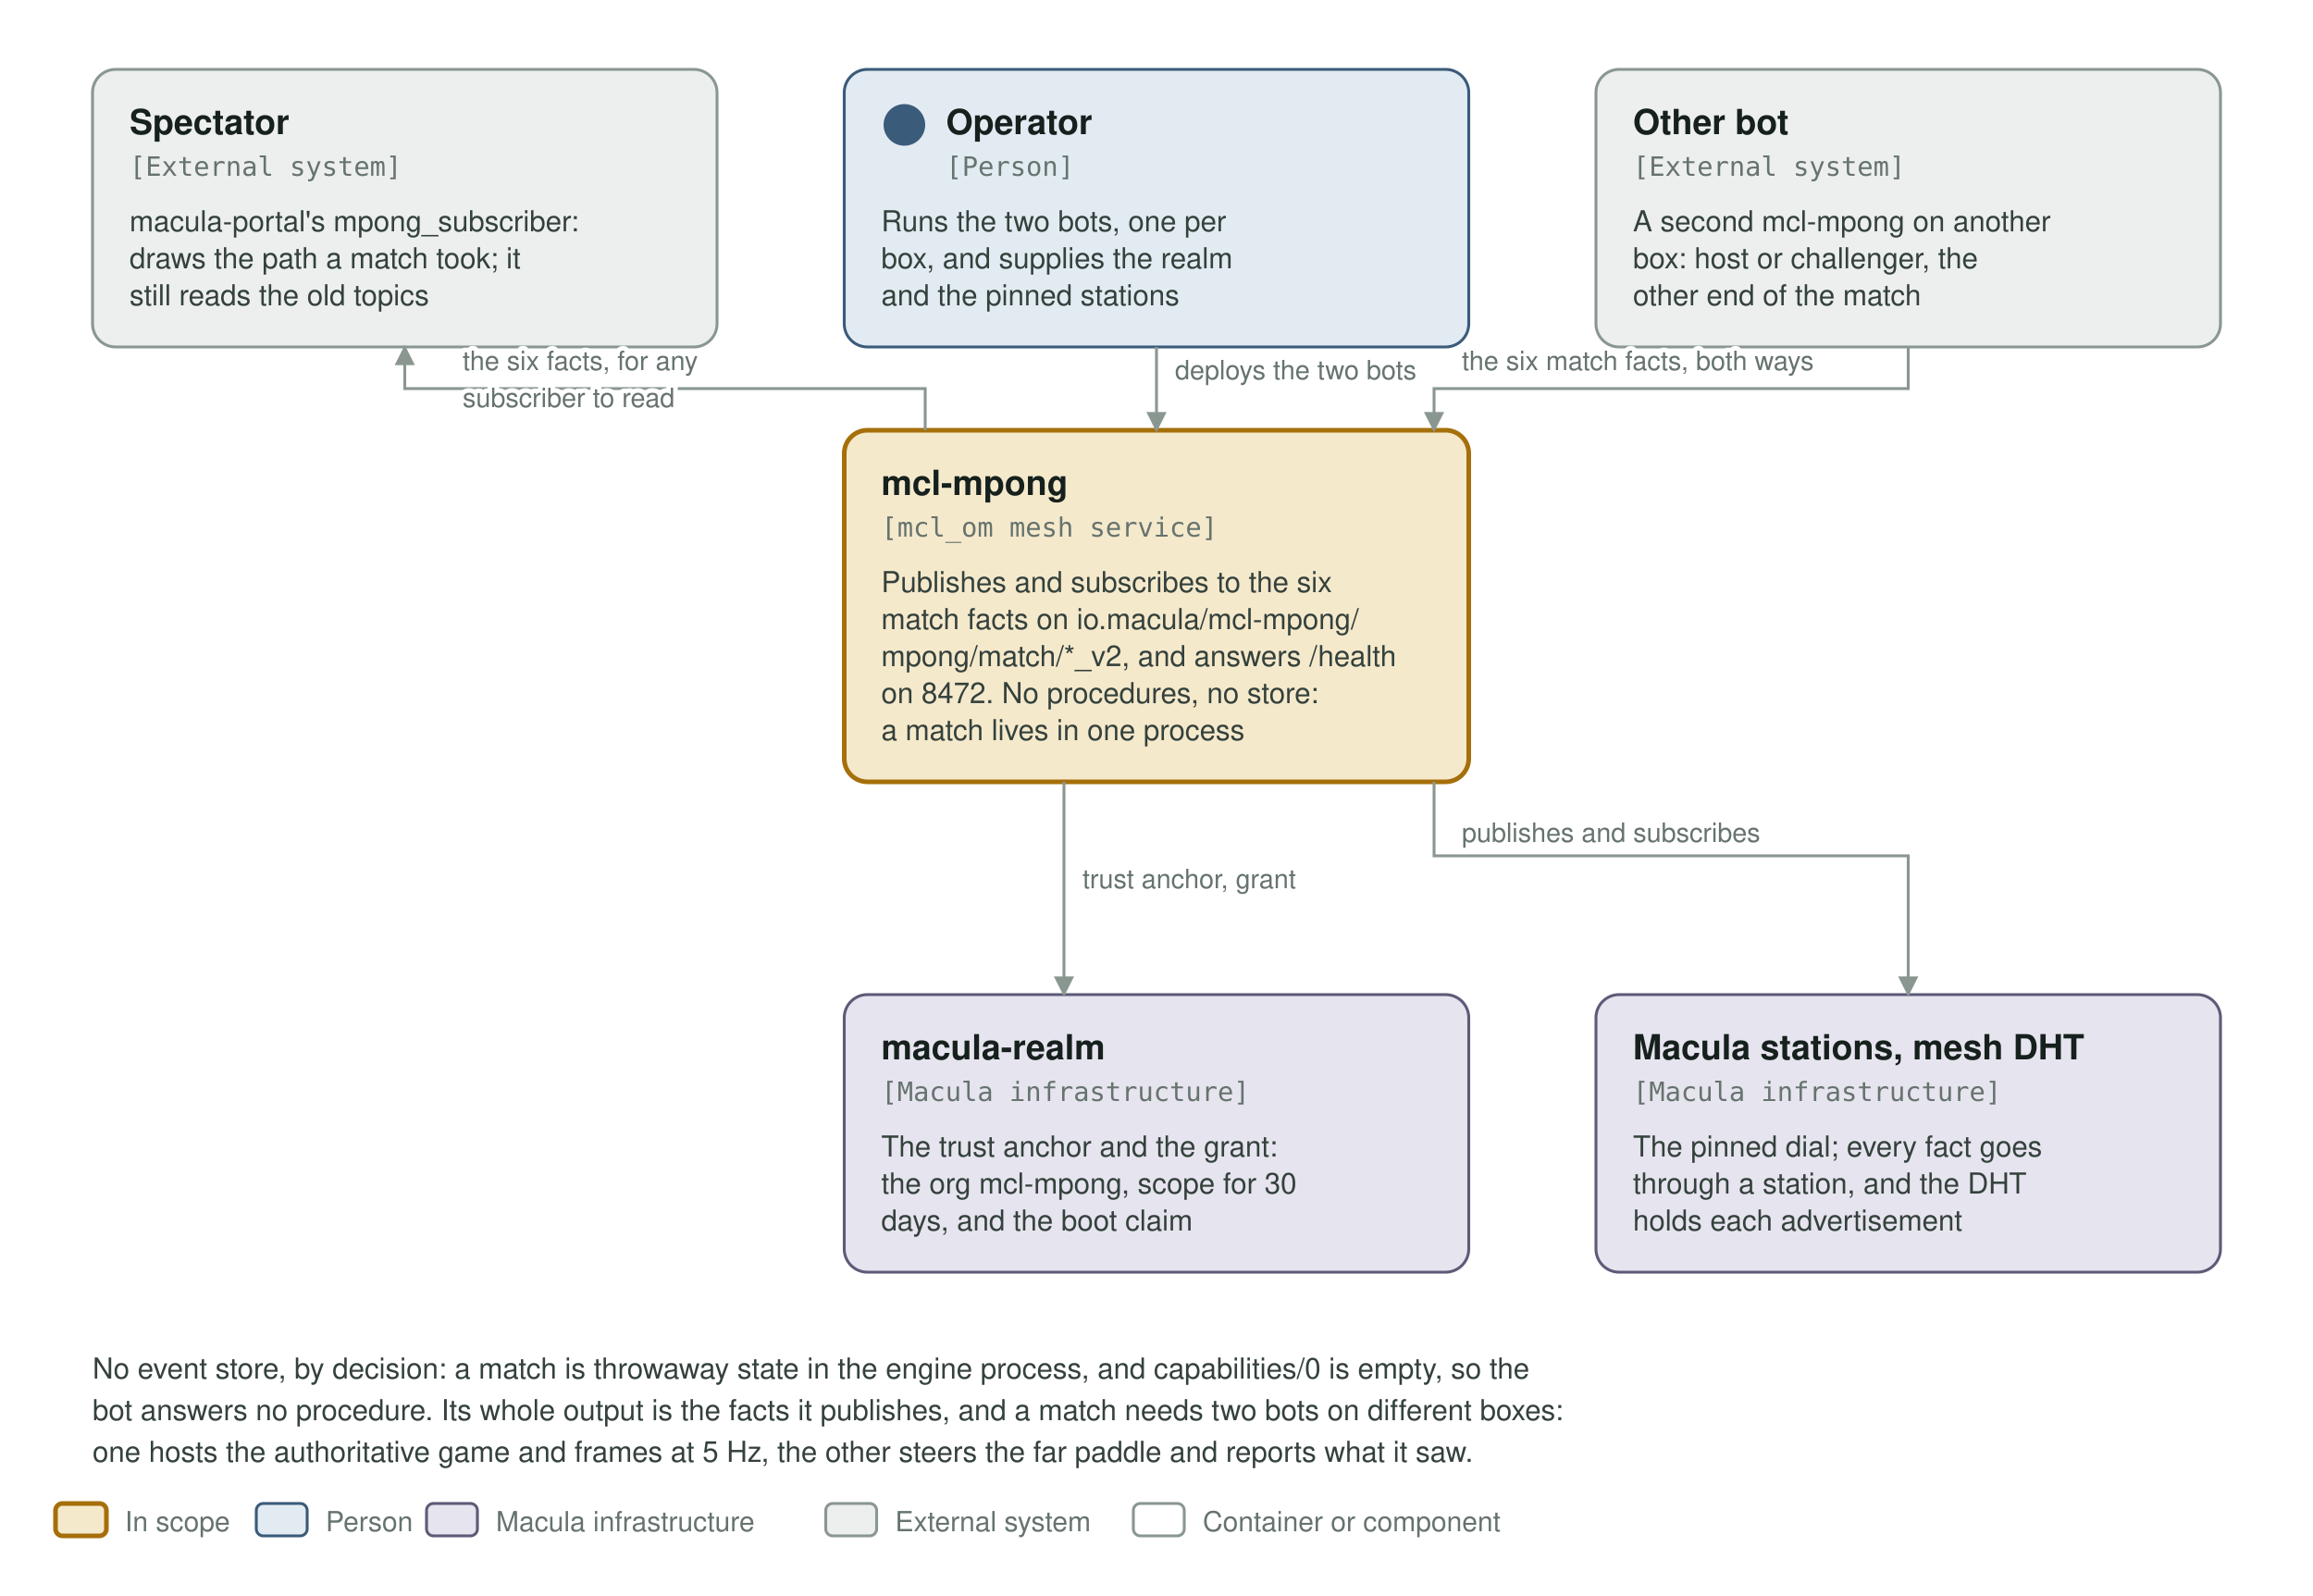
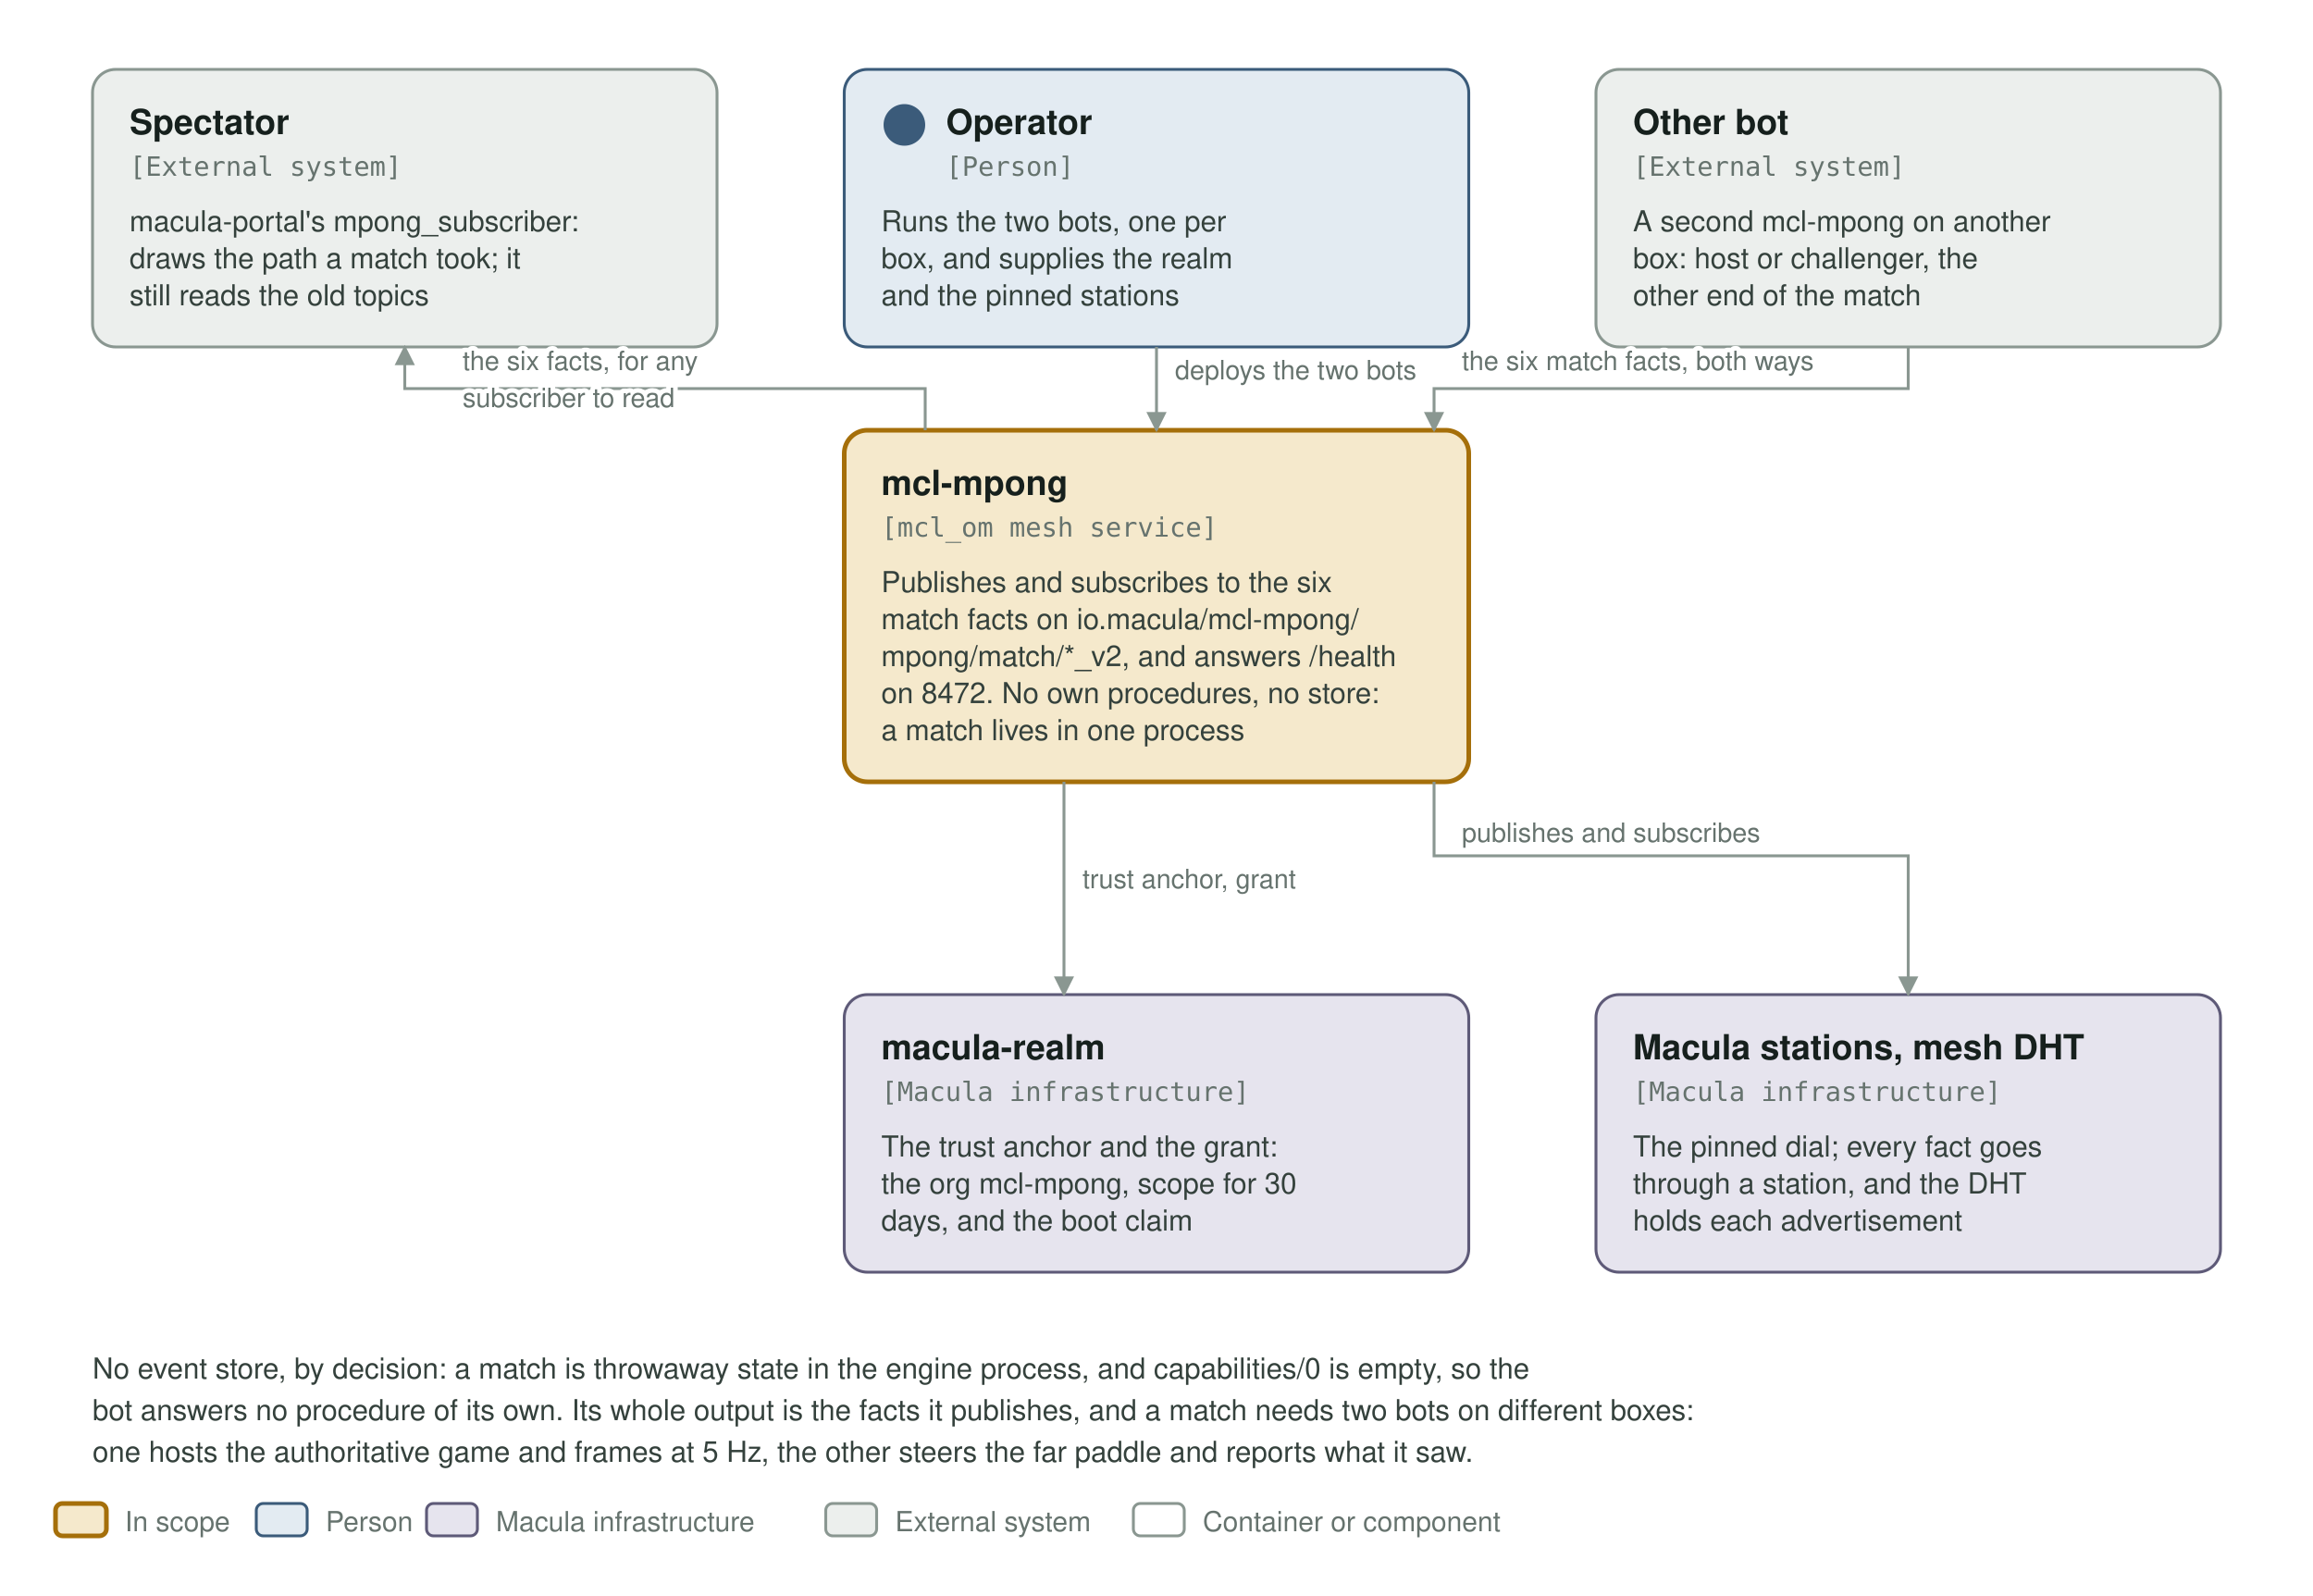
<svg xmlns="http://www.w3.org/2000/svg" viewBox="0 0 1000 690" role="img" aria-label="mcl-mpong system context">
  <style>
.t-name { font-family: "Atkinson Hyperlegible", "Segoe UI", system-ui, -apple-system, Helvetica, Arial, sans-serif; font-size: 15px; font-weight: 700; }
.t-desc { font-family: "Atkinson Hyperlegible", "Segoe UI", system-ui, -apple-system, Helvetica, Arial, sans-serif; font-size: 12.5px; }
.t-rel { font-family: "Atkinson Hyperlegible", "Segoe UI", system-ui, -apple-system, Helvetica, Arial, sans-serif; font-size: 11.5px; paint-order: stroke; stroke-width: 4px; stroke-linejoin: round; }
.t-code { font-family: "JetBrains Mono", ui-monospace, Menlo, Consolas, monospace; font-size: 13px; font-weight: 600; }
.t-type { font-family: "JetBrains Mono", ui-monospace, Menlo, Consolas, monospace; font-size: 11.5px; }
.t-bound { font-family: "JetBrains Mono", ui-monospace, Menlo, Consolas, monospace; font-size: 12px; font-weight: 600; }
.t-leg { font-family: "Atkinson Hyperlegible", "Segoe UI", system-ui, -apple-system, Helvetica, Arial, sans-serif; font-size: 12px; }
.edge { fill: none; stroke-width: 1.25; }
.edge-later { fill: none; stroke-width: 1.25; stroke-dasharray: 5 4; }
.bg { fill: #FFFFFF; }
.b-sys { fill: #F5E9CC; stroke: #A56F0A; stroke-width: 2; }
.b-per { fill: #E3EBF2; stroke: #3B5B7A; stroke-width: 1.25; }
.b-mac { fill: #E6E4EE; stroke: #5E5A78; stroke-width: 1.25; }
.b-ext { fill: #ECEFED; stroke: #8A9791; stroke-width: 1.25; }
.b-cmp { fill: #FFFFFF; stroke: #8A9791; stroke-width: 1.25; }
.b-later { fill: none; stroke: #8A9791; stroke-width: 1.25; stroke-dasharray: 5 4; }
.bound { fill: none; stroke: #B3BDB8; stroke-width: 1; }
.head { fill: #3B5B7A; }
.t-name, .t-code { fill: #16201D; }
.t-type, .t-bound, .t-leg { fill: #66736E; }
.t-desc { fill: #34413C; }
.t-rel { fill: #66736E; stroke: #FFFFFF; }
.edge, .edge-later { stroke: #8A9791; }
.arrowhead { fill: #8A9791; }
@media (prefers-color-scheme: dark) {
.bg { fill: #171F1C; }
.b-sys { fill: #3A2E13; stroke: #E3AA3C; }
.b-per { fill: #1D2A36; stroke: #8EB4D8; }
.b-mac { fill: #26243A; stroke: #A9A4C8; }
.b-ext { fill: #1C2421; stroke: #7D8B85; }
.b-cmp { fill: #171F1C; stroke: #7D8B85; }
.b-later { stroke: #7D8B85; }
.bound { stroke: #4A5752; }
.head { fill: #8EB4D8; }
.t-name, .t-code { fill: #E6ECE9; }
.t-type, .t-bound, .t-leg { fill: #93A09A; }
.t-desc { fill: #C3CDC8; }
.t-rel { fill: #93A09A; stroke: #171F1C; }
.edge, .edge-later { stroke: #7D8B85; }
.arrowhead { fill: #7D8B85; }
}
</style>
  <defs>
    <marker id="a" viewBox="0 0 10 10" refX="9" refY="5" markerWidth="7" markerHeight="7" orient="auto-start-reverse">
      <path class="arrowhead" d="M0 0L10 5L0 10z" />
    </marker>
  </defs>
  <rect class="bg" x="0" y="0" width="1000" height="690" />
  <rect class="b-ext" x="40" y="30" width="270" height="120" rx="10" />
  <text class="t-name" x="56" y="58">Spectator</text>
  <text class="t-type" x="56" y="76">[External system]</text>
  <text class="t-desc" x="56" y="100">macula-portal's mpong_subscriber:</text>
  <text class="t-desc" x="56" y="116">draws the path a match took; it</text>
  <text class="t-desc" x="56" y="132">still reads the old topics</text>
  <rect class="b-per" x="365" y="30" width="270" height="120" rx="10" />
  <circle class="head" cx="391" cy="54" r="9" />
  <text class="t-name" x="409" y="58">Operator</text>
  <text class="t-type" x="409" y="76">[Person]</text>
  <text class="t-desc" x="381" y="100">Runs the two bots, one per</text>
  <text class="t-desc" x="381" y="116">box, and supplies the realm</text>
  <text class="t-desc" x="381" y="132">and the pinned stations</text>
  <rect class="b-ext" x="690" y="30" width="270" height="120" rx="10" />
  <text class="t-name" x="706" y="58">Other bot</text>
  <text class="t-type" x="706" y="76">[External system]</text>
  <text class="t-desc" x="706" y="100">A second mcl-mpong on another</text>
  <text class="t-desc" x="706" y="116">box: host or challenger, the</text>
  <text class="t-desc" x="706" y="132">other end of the match</text>
  <rect class="b-sys" x="365" y="186" width="270" height="152" rx="10" />
  <text class="t-name" x="381" y="214">mcl-mpong</text>
  <text class="t-type" x="381" y="232">[mcl_om mesh service]</text>
  <text class="t-desc" x="381" y="256">Publishes and subscribes to the six</text>
  <text class="t-desc" x="381" y="272">match facts on io.macula/mcl-mpong/</text>
  <text class="t-desc" x="381" y="288">mpong/match/*_v2, and answers /health</text>
-   <text class="t-desc" x="381" y="304">on 8472. No procedures, no store:</text>
+   <text class="t-desc" x="381" y="304">on 8472. No own procedures, no store:</text>
  <text class="t-desc" x="381" y="320">a match lives in one process</text>
  <rect class="b-mac" x="365" y="430" width="270" height="120" rx="10" />
  <text class="t-name" x="381" y="458">macula-realm</text>
  <text class="t-type" x="381" y="476">[Macula infrastructure]</text>
  <text class="t-desc" x="381" y="500">The trust anchor and the grant:</text>
  <text class="t-desc" x="381" y="516">the org mcl-mpong, scope for 30</text>
  <text class="t-desc" x="381" y="532">days, and the boot claim</text>
  <rect class="b-mac" x="690" y="430" width="270" height="120" rx="10" />
  <text class="t-name" x="706" y="458">Macula stations, mesh DHT</text>
  <text class="t-type" x="706" y="476">[Macula infrastructure]</text>
  <text class="t-desc" x="706" y="500">The pinned dial; every fact goes</text>
  <text class="t-desc" x="706" y="516">through a station, and the DHT</text>
  <text class="t-desc" x="706" y="532">holds each advertisement</text>
  <path class="edge" d="M400 186V168H175V150" marker-end="url(#a)" />
  <text class="t-rel" x="200" y="160">the six facts, for any</text>
  <text class="t-rel" x="200" y="176">subscriber to read</text>
  <path class="edge" d="M500 150V186" marker-end="url(#a)" />
  <text class="t-rel" x="508" y="164">deploys the two bots</text>
  <path class="edge" d="M825 150V168H620V186" marker-end="url(#a)" />
  <text class="t-rel" x="632" y="160">the six match facts, both ways</text>
  <path class="edge" d="M460 338V430" marker-end="url(#a)" />
  <text class="t-rel" x="468" y="384">trust anchor, grant</text>
  <path class="edge" d="M620 338V370H825V430" marker-end="url(#a)" />
  <text class="t-rel" x="632" y="364">publishes and subscribes</text>
  <text class="t-desc" x="40" y="596">No event store, by decision: a match is throwaway state in the engine process, and capabilities/0 is empty, so the</text>
-   <text class="t-desc" x="40" y="614">bot answers no procedure. Its whole output is the facts it publishes, and a match needs two bots on different boxes:</text>
+   <text class="t-desc" x="40" y="614">bot answers no procedure of its own. Its whole output is the facts it publishes, and a match needs two bots on different boxes:</text>
  <text class="t-desc" x="40" y="632">one hosts the authoritative game and frames at 5 Hz, the other steers the far paddle and reports what it saw.</text>
  <rect class="b-sys" x="24" y="650" width="22" height="14" rx="3" />
  <text class="t-leg" x="54" y="662">In scope</text>
  <rect class="b-per" x="110.8" y="650" width="22" height="14" rx="3" />
  <text class="t-leg" x="140.8" y="662">Person</text>
  <rect class="b-mac" x="184.4" y="650" width="22" height="14" rx="3" />
  <text class="t-leg" x="214.4" y="662">Macula infrastructure</text>
  <rect class="b-ext" x="357.0" y="650" width="22" height="14" rx="3" />
  <text class="t-leg" x="387.0" y="662">External system</text>
  <rect class="b-cmp" x="490.0" y="650" width="22" height="14" rx="3" />
  <text class="t-leg" x="520.0" y="662">Container or component</text>
</svg>
